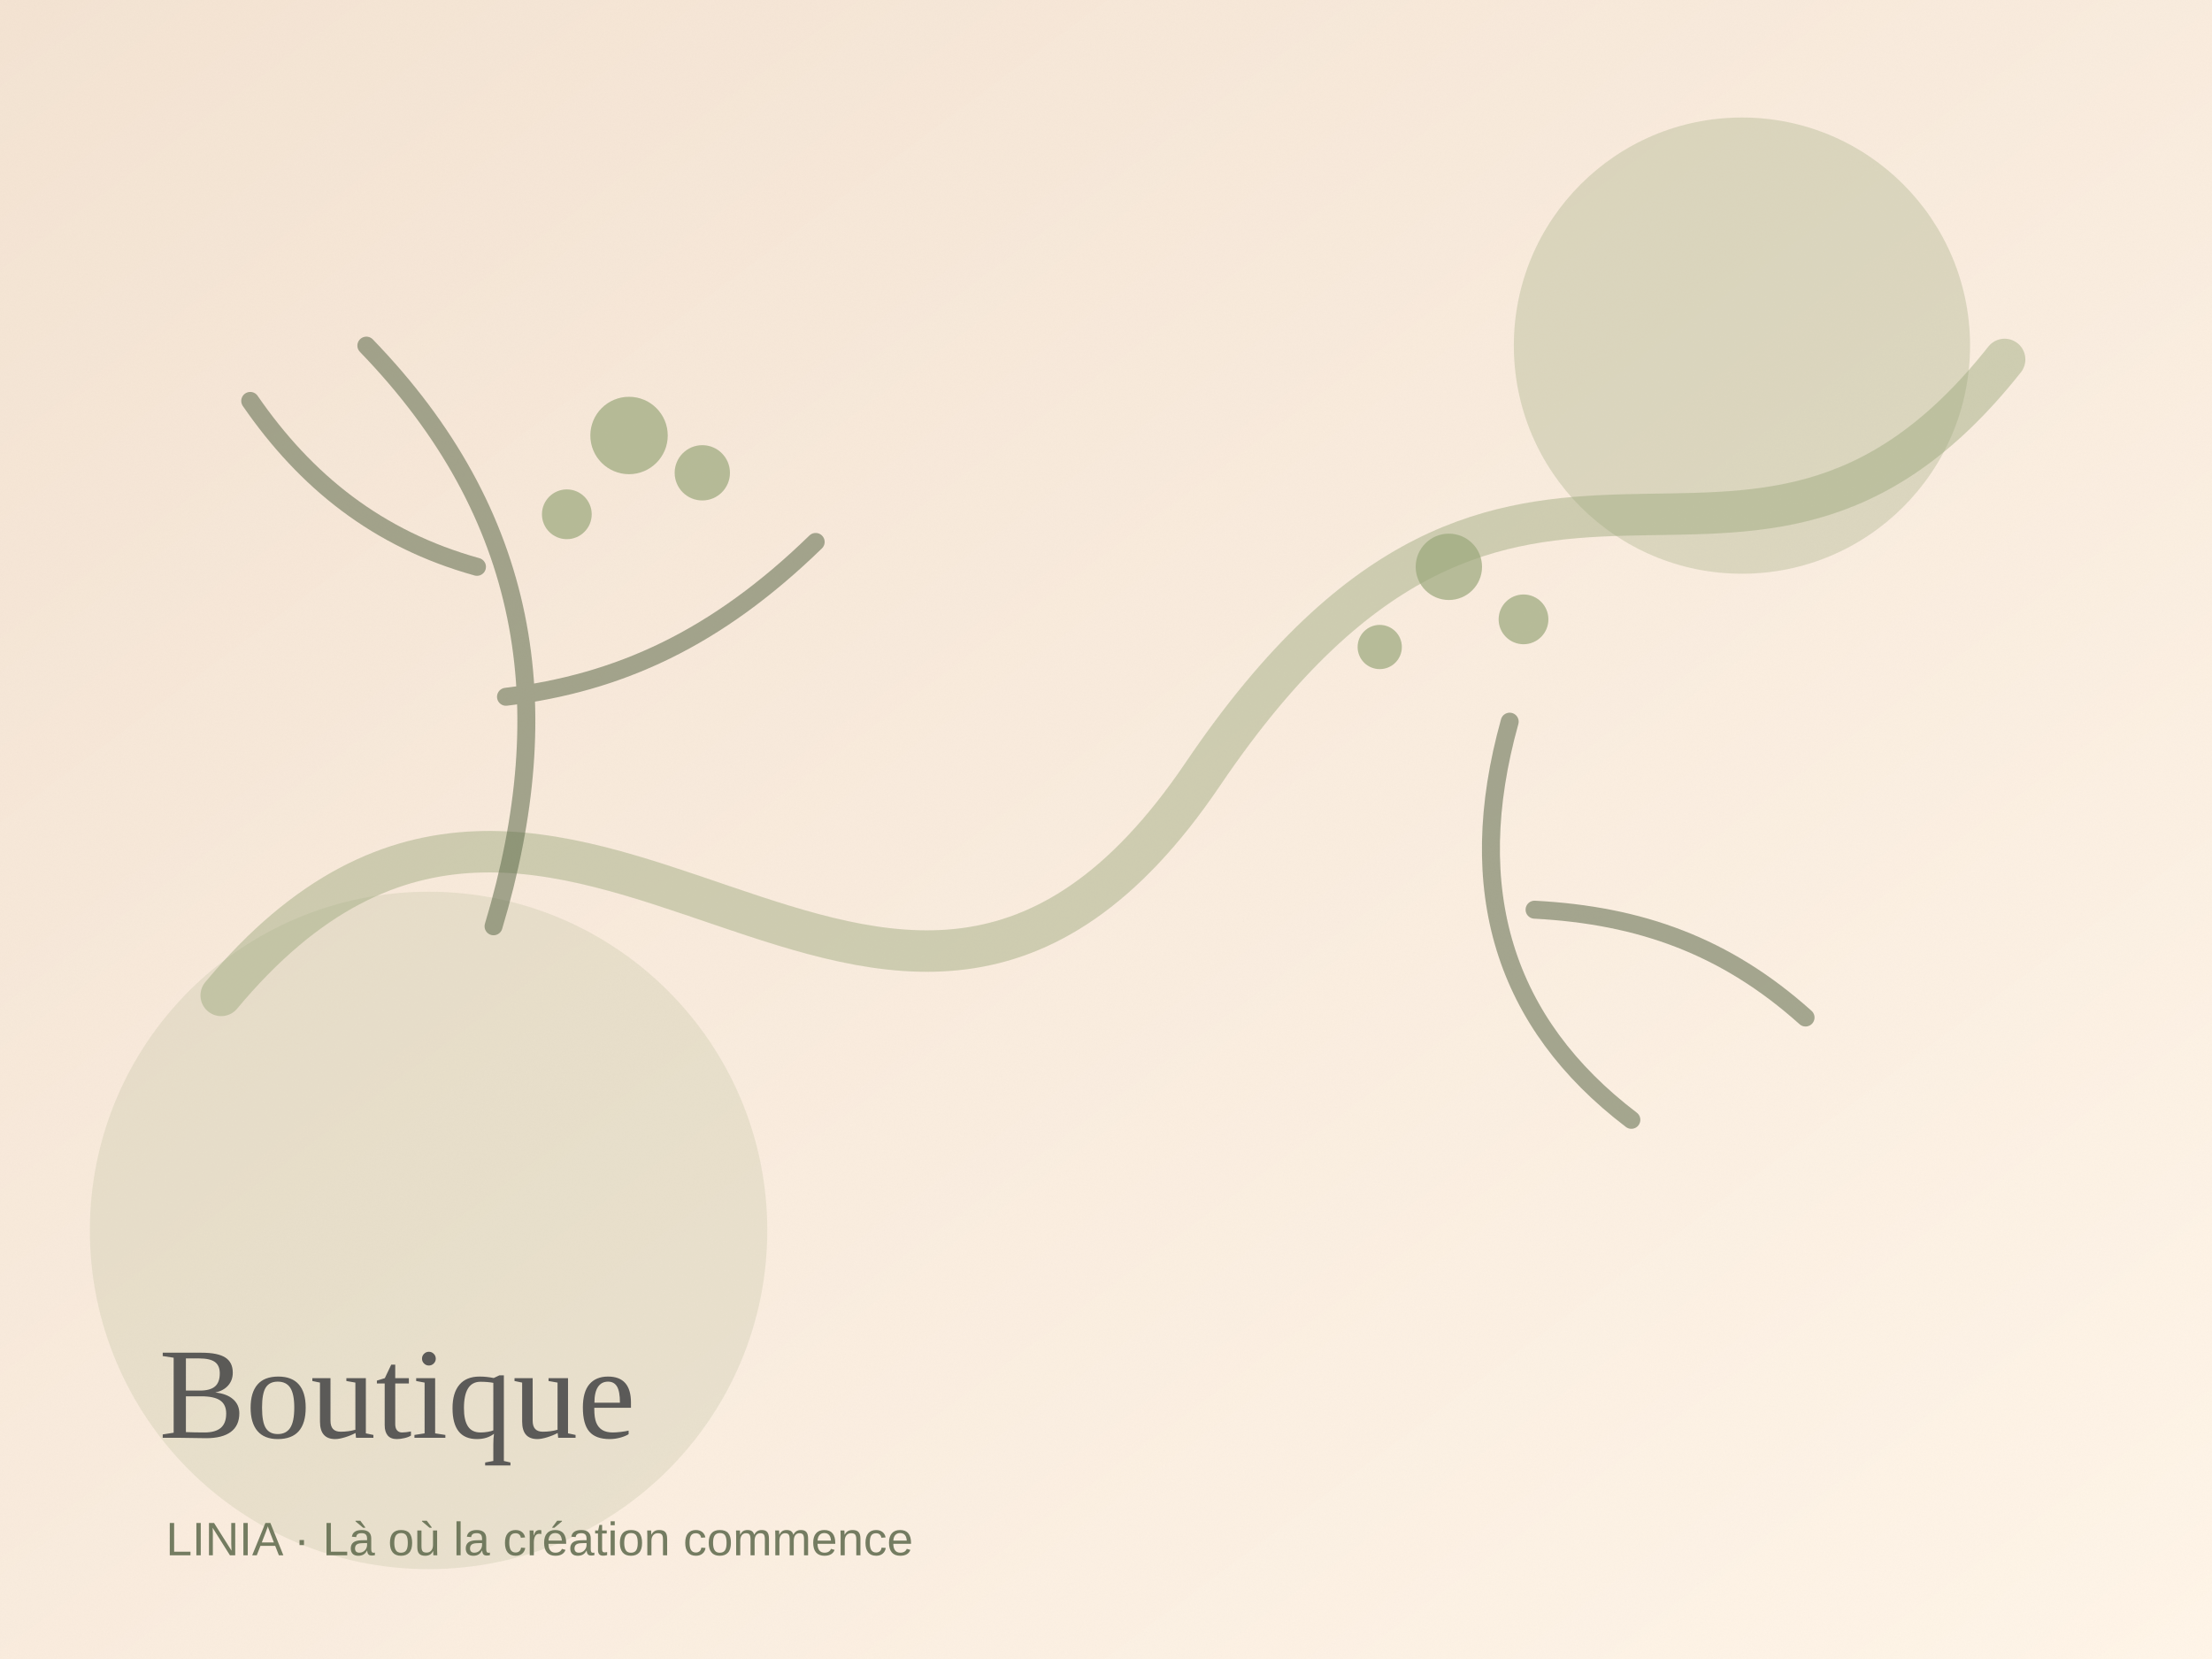
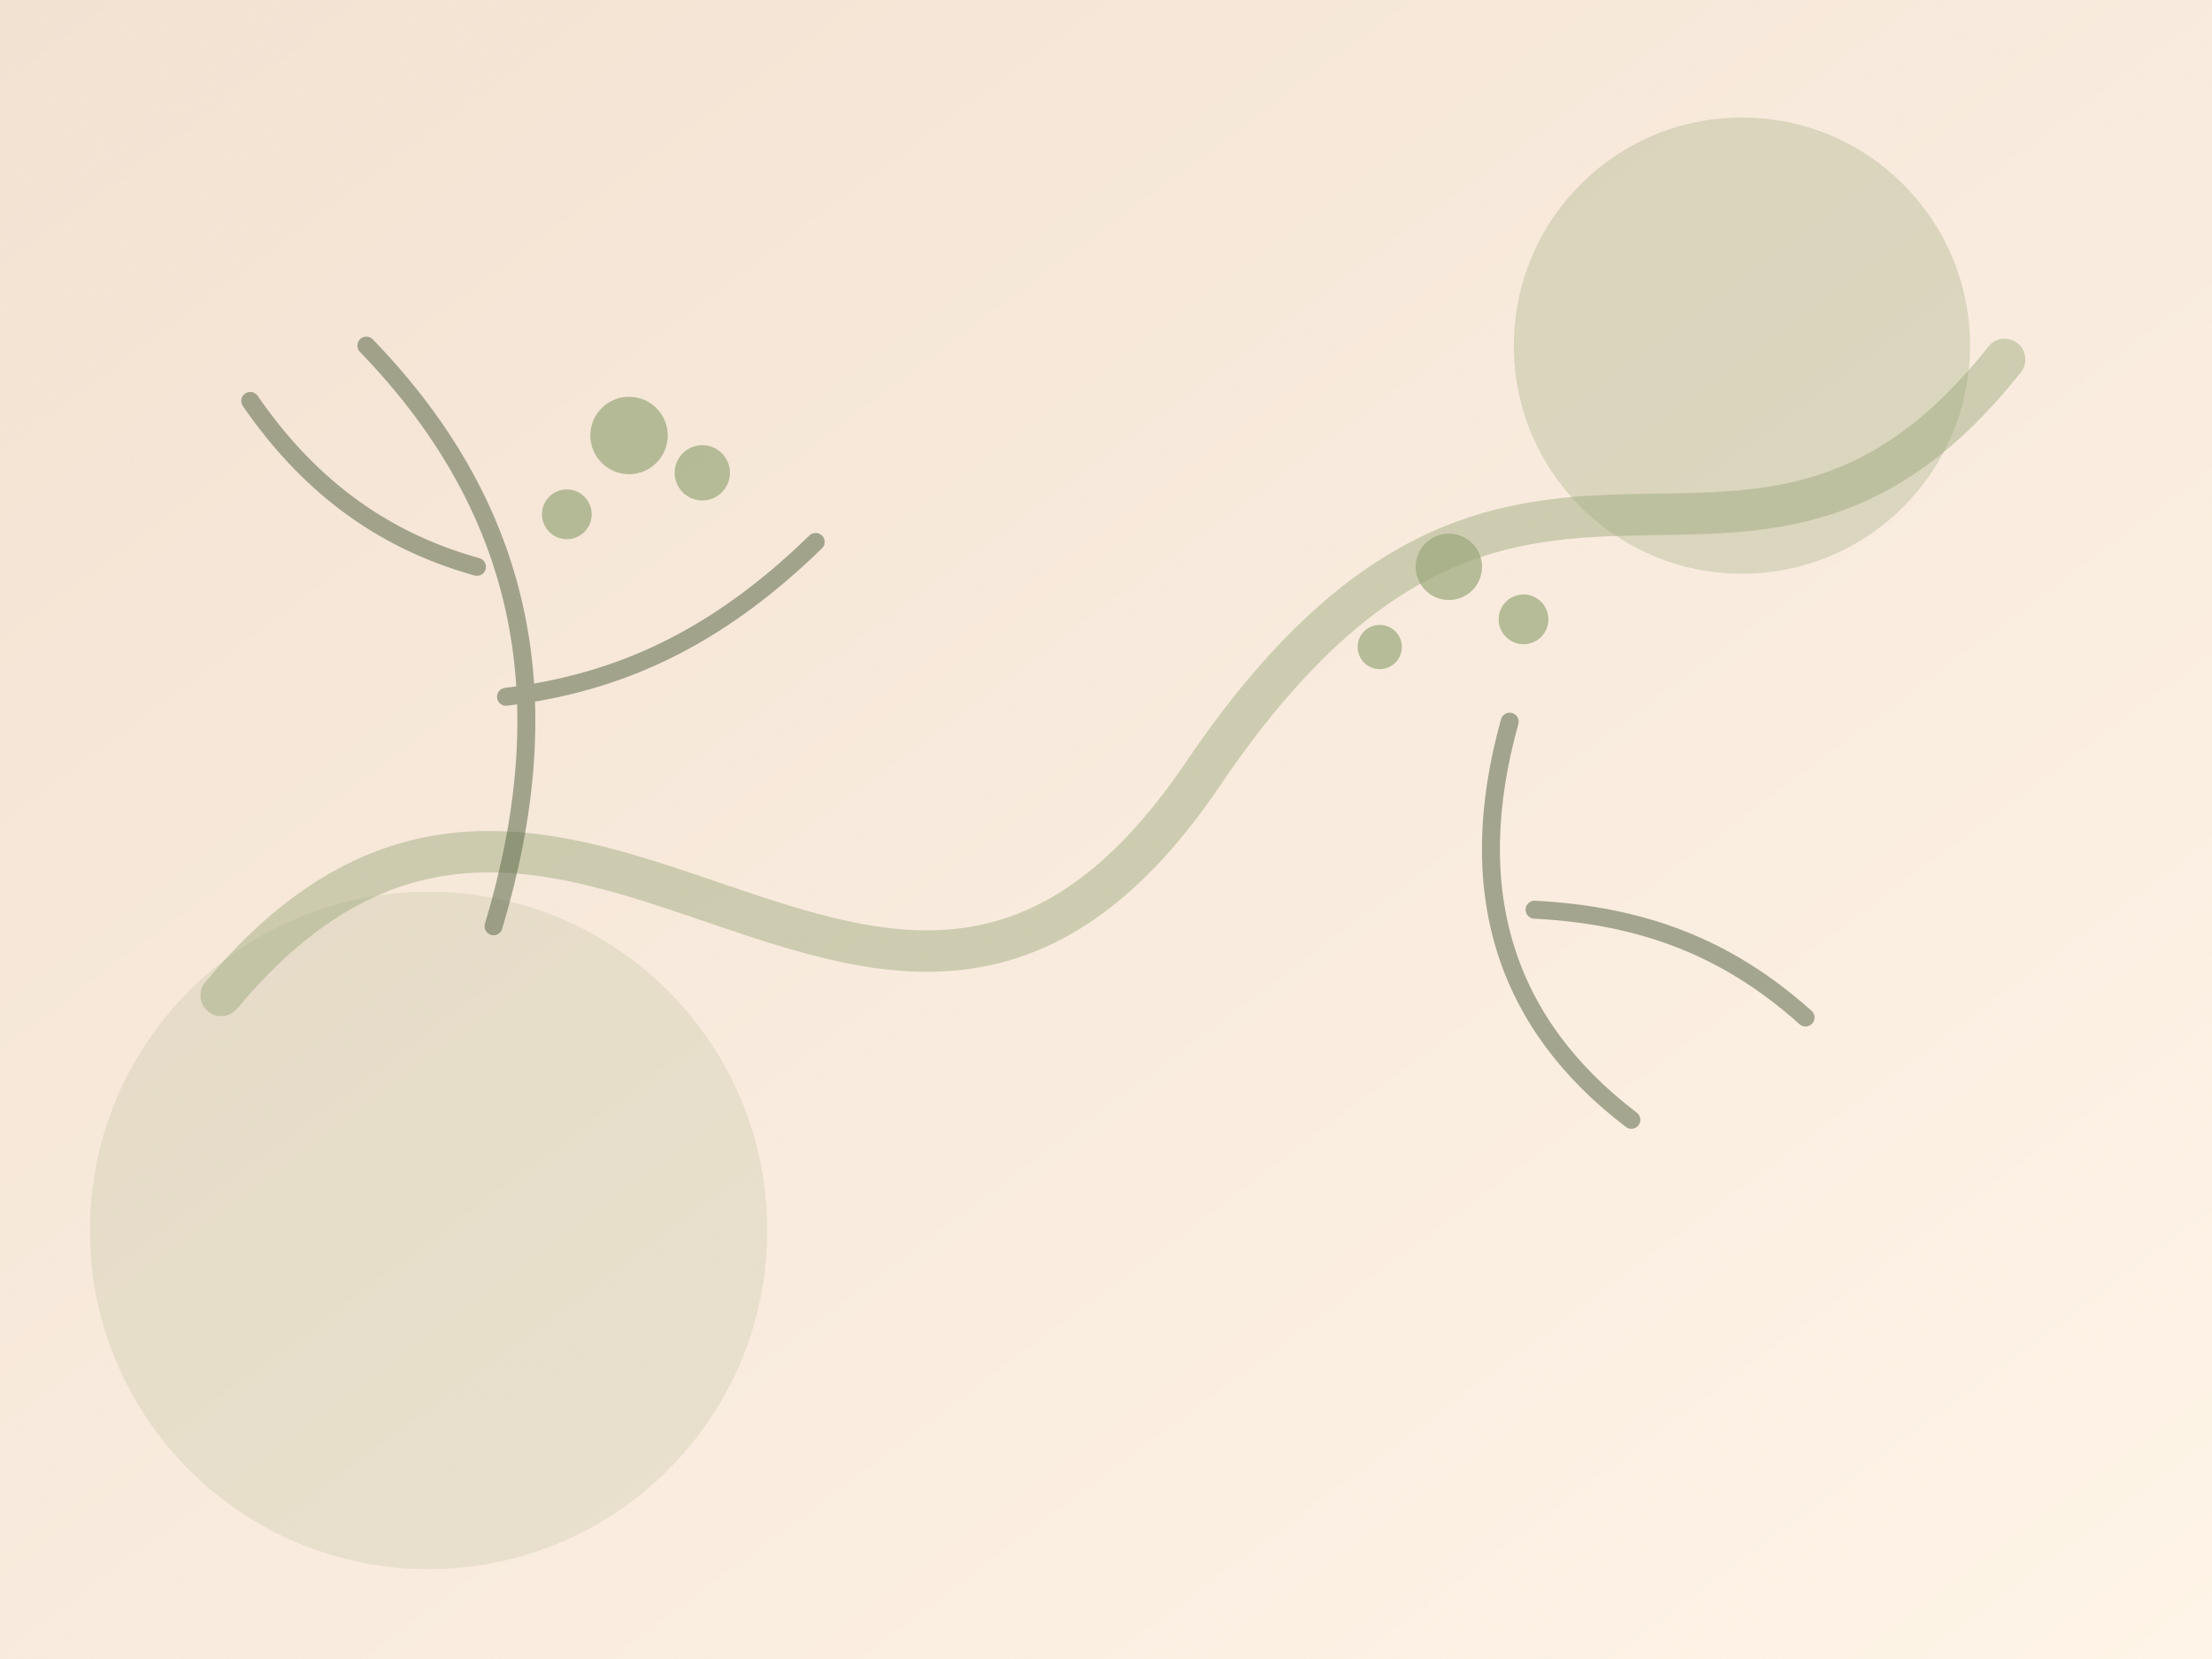
<svg xmlns="http://www.w3.org/2000/svg" viewBox="0 0 1600 1200" role="img" aria-label="Visuel Boutique LINIA">
  <defs>
    <linearGradient id="paper" x1="0" x2="1" y1="0" y2="1">
      <stop stop-color="#F4E3D2" />
      <stop offset="1" stop-color="#FFF5E8" />
    </linearGradient>
    <filter id="grain">
      <feTurbulence type="fractalNoise" baseFrequency="0.85" numOctaves="2" stitchTiles="stitch" />
      <feColorMatrix type="saturate" values="0" />
      <feComponentTransfer>
        <feFuncA type="table" tableValues="0 .08" />
      </feComponentTransfer>
    </filter>
  </defs>
  <rect width="1600" height="1200" fill="url(#paper)" />
  <rect width="1600" height="1200" filter="url(#grain)" opacity=".45" />
  <circle cx="1260" cy="250" r="165" fill="#9AA77B" opacity=".32" />
  <circle cx="310" cy="890" r="245" fill="#9AA77B" opacity=".18" />
  <path d="M160 720 C410 420 640 900 870 560 S1260 500 1450 260" fill="none" stroke="#9AA77B" stroke-width="30" stroke-linecap="round" opacity=".45" />
  <g fill="none" stroke="#5D694B" stroke-width="13" stroke-linecap="round" opacity=".55">
    <path d="M265 250c118 122 140 260 92 420" />
    <path d="M345 410c-72-20-124-62-164-120" />
    <path d="M366 504c82-10 152-42 224-112" />
    <path d="M1180 810c-92-70-122-166-88-288" />
    <path d="M1110 658c76 4 138 26 196 78" />
  </g>
  <g fill="#9AA77B" opacity=".7">
    <circle cx="455" cy="315" r="28" />
    <circle cx="508" cy="342" r="20" />
    <circle cx="410" cy="372" r="18" />
    <circle cx="1048" cy="410" r="24" />
    <circle cx="1102" cy="448" r="18" />
    <circle cx="998" cy="468" r="16" />
  </g>
-   <text x="115" y="1040" font-family="Georgia, 'Times New Roman', serif" font-size="94" fill="#2F3033" opacity=".76">Boutique</text>
-   <text x="120" y="1125" font-family="Arial, sans-serif" font-size="34" fill="#5D694B" opacity=".85">LINIA · Là où la création commence</text>
</svg>
